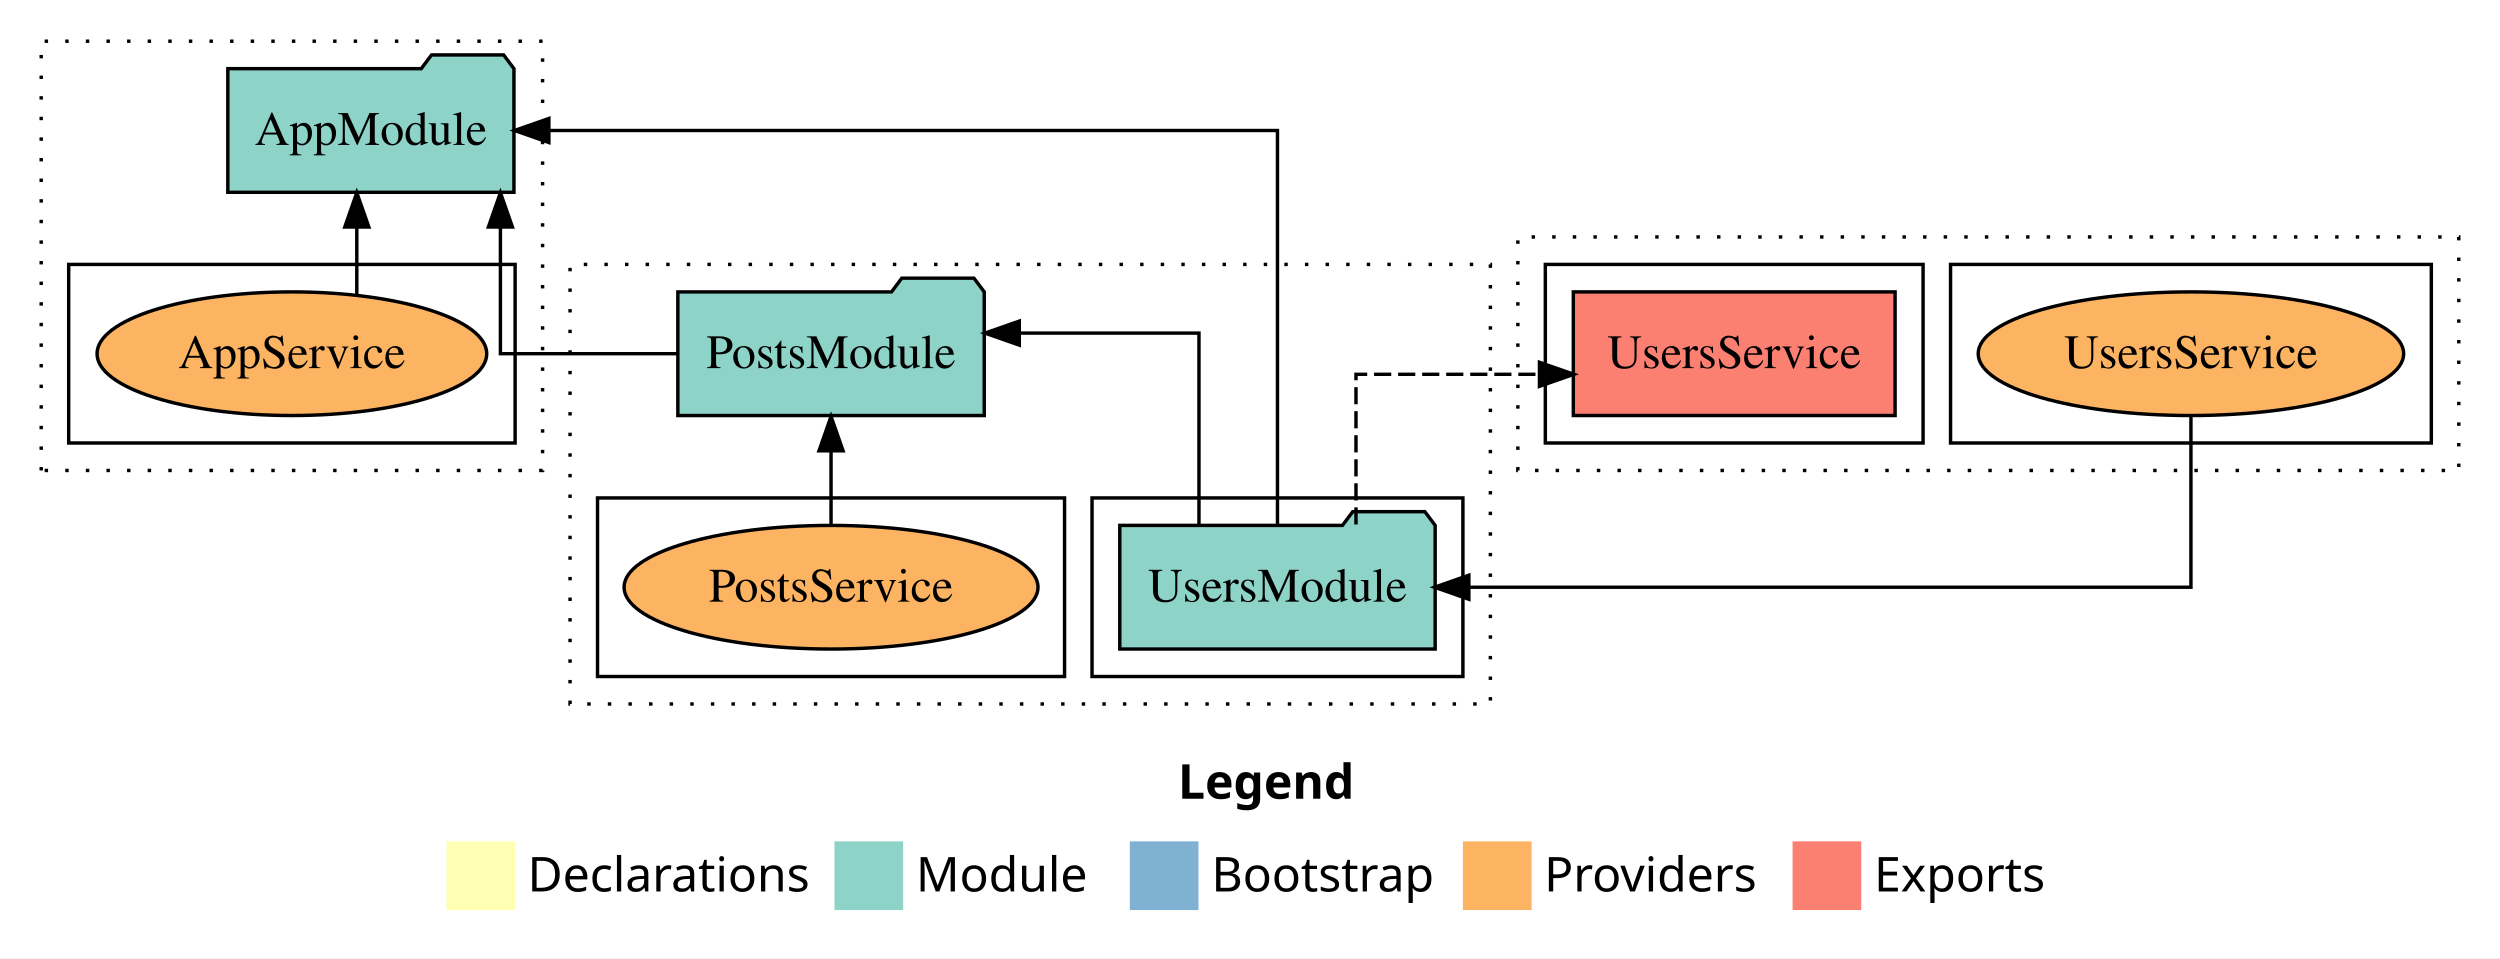
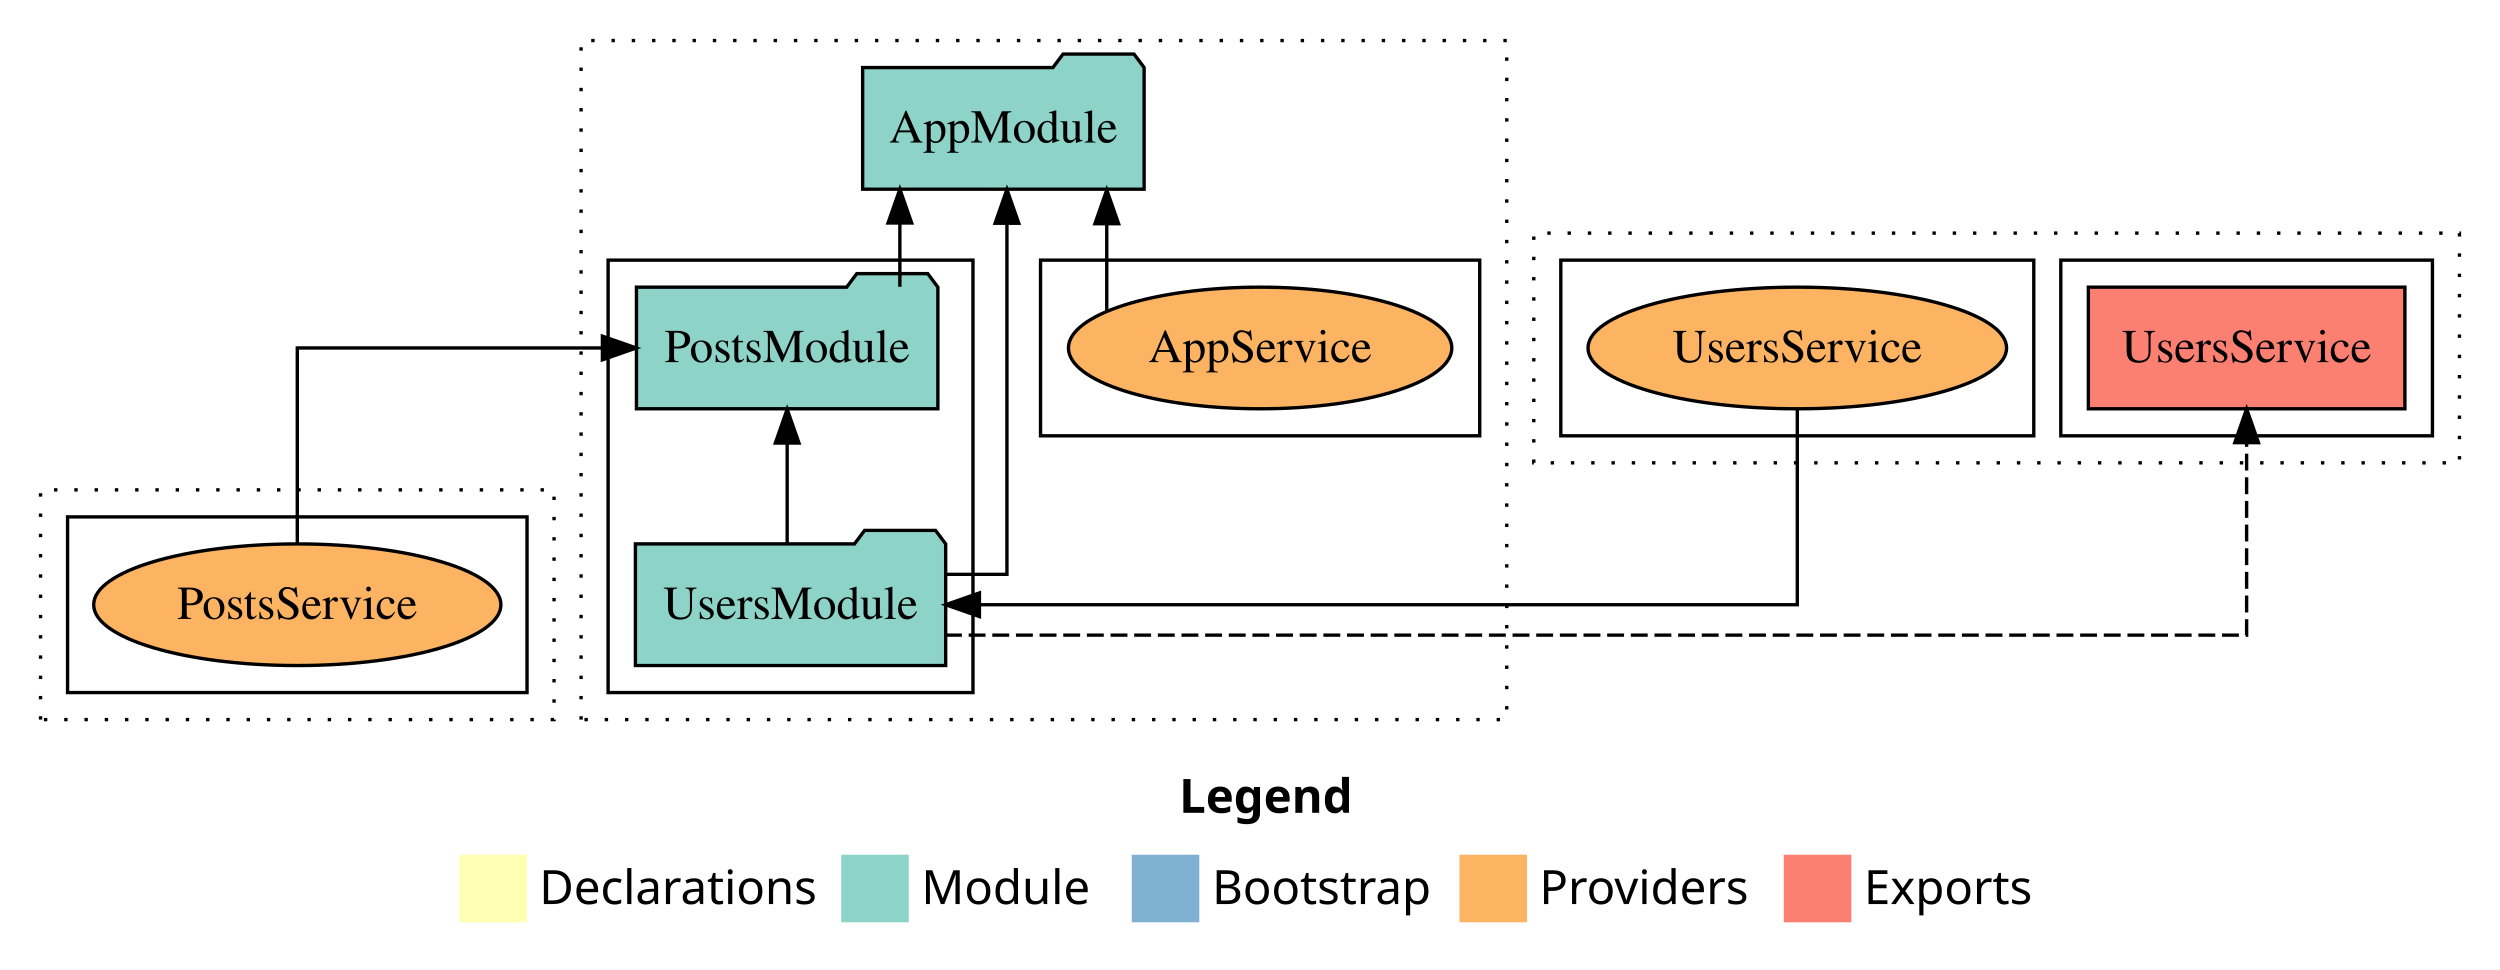
- <svg xmlns="http://www.w3.org/2000/svg" width="728pt" height="279pt" viewBox="0.00 0.00 728.00 279.00">
-   <g id="graph0" class="graph" transform="scale(1 1) rotate(0) translate(4 275)">
-     <polygon fill="white" stroke="transparent" points="-4,4 -4,-275 724,-275 724,4 -4,4" />
-     <text text-anchor="start" x="339.01" y="-42.4" font-family="Times-12" font-weight="bold" font-size="14.00">Legend</text>
-     <polygon fill="#ffffb3" stroke="transparent" points="126,-10 126,-30 146,-30 146,-10 126,-10" />
-     <text text-anchor="start" x="149.63" y="-15.4" font-family="Times-12" font-size="14.00">  Declarations</text>
-     <polygon fill="#8dd3c7" stroke="transparent" points="239,-10 239,-30 259,-30 259,-10 239,-10" />
-     <text text-anchor="start" x="262.73" y="-15.4" font-family="Times-12" font-size="14.00">  Module</text>
-     <polygon fill="#80b1d3" stroke="transparent" points="325,-10 325,-30 345,-30 345,-10 325,-10" />
-     <text text-anchor="start" x="348.78" y="-15.4" font-family="Times-12" font-size="14.00">  Bootstrap</text>
-     <polygon fill="#fdb462" stroke="transparent" points="422,-10 422,-30 442,-30 442,-10 422,-10" />
-     <text text-anchor="start" x="445.67" y="-15.4" font-family="Times-12" font-size="14.00">  Providers</text>
-     <polygon fill="#fb8072" stroke="transparent" points="518,-10 518,-30 538,-30 538,-10 518,-10" />
-     <text text-anchor="start" x="541.73" y="-15.4" font-family="Times-12" font-size="14.00">  Exports</text>
+ <svg xmlns="http://www.w3.org/2000/svg" width="740pt" height="287pt" viewBox="0.00 0.00 740.00 287.00">
+   <g id="graph0" class="graph" transform="scale(1 1) rotate(0) translate(4 283)">
+     <polygon fill="white" stroke="transparent" points="-4,4 -4,-283 736,-283 736,4 -4,4" />
+     <text text-anchor="start" x="345.01" y="-42.4" font-family="Times-12" font-weight="bold" font-size="14.00">Legend</text>
+     <polygon fill="#ffffb3" stroke="transparent" points="132,-10 132,-30 152,-30 152,-10 132,-10" />
+     <text text-anchor="start" x="155.63" y="-15.4" font-family="Times-12" font-size="14.00">  Declarations</text>
+     <polygon fill="#8dd3c7" stroke="transparent" points="245,-10 245,-30 265,-30 265,-10 245,-10" />
+     <text text-anchor="start" x="268.73" y="-15.4" font-family="Times-12" font-size="14.00">  Module</text>
+     <polygon fill="#80b1d3" stroke="transparent" points="331,-10 331,-30 351,-30 351,-10 331,-10" />
+     <text text-anchor="start" x="354.78" y="-15.4" font-family="Times-12" font-size="14.00">  Bootstrap</text>
+     <polygon fill="#fdb462" stroke="transparent" points="428,-10 428,-30 448,-30 448,-10 428,-10" />
+     <text text-anchor="start" x="451.67" y="-15.4" font-family="Times-12" font-size="14.00">  Providers</text>
+     <polygon fill="#fb8072" stroke="transparent" points="524,-10 524,-30 544,-30 544,-10 524,-10" />
+     <text text-anchor="start" x="547.73" y="-15.4" font-family="Times-12" font-size="14.00">  Exports</text>
+     <g id="clust1" class="cluster">
+       <polygon fill="none" stroke="black" stroke-dasharray="1,5" points="168,-70 168,-271 442,-271 442,-70 168,-70" />
+     </g>
+     <g id="clust6" class="cluster">
+       <polygon fill="none" stroke="black" points="304,-154 304,-206 434,-206 434,-154 304,-154" />
+     </g>
+     <g id="clust3" class="cluster">
+       <polygon fill="none" stroke="black" points="176,-78 176,-206 284,-206 284,-78 176,-78" />
+     </g>
+     <g id="clust13" class="cluster">
+       <polygon fill="none" stroke="black" stroke-dasharray="1,5" points="450,-146 450,-214 724,-214 724,-146 450,-146" />
+     </g>
+     <g id="clust16" class="cluster">
+       <polygon fill="none" stroke="black" points="606,-154 606,-206 716,-206 716,-154 606,-154" />
+     </g>
+     <g id="clust18" class="cluster">
+       <polygon fill="none" stroke="black" points="458,-154 458,-206 598,-206 598,-154 458,-154" />
+     </g>
    <g id="clust7" class="cluster">
-       <polygon fill="none" stroke="black" stroke-dasharray="1,5" points="162,-70 162,-198 430,-198 430,-70 162,-70" />
+       <polygon fill="none" stroke="black" stroke-dasharray="1,5" points="8,-70 8,-138 160,-138 160,-70 8,-70" />
    </g>
    <g id="clust12" class="cluster">
-       <polygon fill="none" stroke="black" points="170,-78 170,-130 306,-130 306,-78 170,-78" />
-     </g>
-     <g id="clust9" class="cluster">
-       <polygon fill="none" stroke="black" points="314,-78 314,-130 422,-130 422,-78 314,-78" />
-     </g>
-     <g id="clust13" class="cluster">
-       <polygon fill="none" stroke="black" stroke-dasharray="1,5" points="438,-138 438,-206 712,-206 712,-138 438,-138" />
-     </g>
-     <g id="clust18" class="cluster">
-       <polygon fill="none" stroke="black" points="564,-146 564,-198 704,-198 704,-146 564,-146" />
-     </g>
-     <g id="clust16" class="cluster">
-       <polygon fill="none" stroke="black" points="446,-146 446,-198 556,-198 556,-146 446,-146" />
-     </g>
-     <g id="clust1" class="cluster">
-       <polygon fill="none" stroke="black" stroke-dasharray="1,5" points="8,-138 8,-263 154,-263 154,-138 8,-138" />
-     </g>
-     <g id="clust6" class="cluster">
-       <polygon fill="none" stroke="black" points="16,-146 16,-198 146,-198 146,-146 16,-146" />
+       <polygon fill="none" stroke="black" points="16,-78 16,-130 152,-130 152,-78 16,-78" />
    </g>
    <g id="node1" class="node">
-       <polygon fill="#8dd3c7" stroke="black" points="282.61,-190 279.61,-194 258.61,-194 255.61,-190 193.39,-190 193.39,-154 282.61,-154 282.61,-190" />
-       <text text-anchor="middle" x="238" y="-167.8" font-family="Times,serif" font-size="14.00">PostsModule</text>
+       <polygon fill="#8dd3c7" stroke="black" points="273.61,-198 270.61,-202 249.61,-202 246.61,-198 184.39,-198 184.39,-162 273.61,-162 273.61,-198" />
+       <text text-anchor="middle" x="229" y="-175.8" font-family="Times,serif" font-size="14.00">PostsModule</text>
    </g>
    <g id="node3" class="node">
-       <polygon fill="#8dd3c7" stroke="black" points="145.66,-255 142.66,-259 121.66,-259 118.66,-255 62.34,-255 62.34,-219 145.66,-219 145.66,-255" />
-       <text text-anchor="middle" x="104" y="-232.8" font-family="Times,serif" font-size="14.00">AppModule</text>
+       <polygon fill="#8dd3c7" stroke="black" points="334.66,-263 331.66,-267 310.66,-267 307.66,-263 251.34,-263 251.34,-227 334.66,-227 334.66,-263" />
+       <text text-anchor="middle" x="293" y="-240.8" font-family="Times,serif" font-size="14.00">AppModule</text>
    </g>
    <g id="edge1" class="edge">
-       <path fill="none" stroke="black" d="M193.24,-172C168.1,-172 141.72,-172 141.72,-172 141.72,-172 141.72,-208.89 141.72,-208.89" />
-       <polygon fill="black" stroke="black" points="138.22,-208.89 141.72,-218.89 145.22,-208.89 138.22,-208.89" />
+       <path fill="none" stroke="black" d="M262.36,-198.11C262.36,-198.11 262.36,-216.99 262.36,-216.99" />
+       <polygon fill="black" stroke="black" points="258.86,-216.99 262.36,-226.99 265.86,-216.99 258.86,-216.99" />
    </g>
    <g id="node2" class="node">
-       <polygon fill="#8dd3c7" stroke="black" points="413.92,-122 410.92,-126 389.92,-126 386.92,-122 322.08,-122 322.08,-86 413.92,-86 413.92,-122" />
-       <text text-anchor="middle" x="368" y="-99.8" font-family="Times,serif" font-size="14.00">UsersModule</text>
+       <polygon fill="#8dd3c7" stroke="black" points="275.92,-122 272.92,-126 251.92,-126 248.92,-122 184.08,-122 184.08,-86 275.92,-86 275.92,-122" />
+       <text text-anchor="middle" x="230" y="-99.8" font-family="Times,serif" font-size="14.00">UsersModule</text>
    </g>
    <g id="edge4" class="edge">
-       <path fill="none" stroke="black" d="M345.14,-122.29C345.14,-144.21 345.14,-178 345.14,-178 345.14,-178 292.82,-178 292.82,-178" />
-       <polygon fill="black" stroke="black" points="292.82,-174.5 282.82,-178 292.82,-181.5 292.82,-174.5" />
+       <path fill="none" stroke="black" d="M229,-122.01C229,-122.01 229,-151.85 229,-151.85" />
+       <polygon fill="black" stroke="black" points="225.5,-151.85 229,-161.85 232.5,-151.85 225.5,-151.85" />
    </g>
    <g id="edge2" class="edge">
-       <path fill="none" stroke="black" d="M368,-122.21C368,-158.64 368,-237 368,-237 368,-237 155.83,-237 155.83,-237" />
-       <polygon fill="black" stroke="black" points="155.83,-233.5 145.83,-237 155.83,-240.5 155.83,-233.5" />
+       <path fill="none" stroke="black" d="M275.86,-113C286.13,-113 294.05,-113 294.05,-113 294.05,-113 294.05,-216.92 294.05,-216.92" />
+       <polygon fill="black" stroke="black" points="290.55,-216.92 294.05,-226.92 297.55,-216.92 290.55,-216.92" />
    </g>
    <g id="node6" class="node">
-       <polygon fill="#fb8072" stroke="black" points="547.85,-190 454.15,-190 454.15,-154 547.85,-154 547.85,-190" />
-       <text text-anchor="middle" x="501" y="-167.8" font-family="Times,serif" font-size="14.00">UsersService </text>
+       <polygon fill="#fb8072" stroke="black" points="707.85,-198 614.15,-198 614.15,-162 707.85,-162 707.85,-198" />
+       <text text-anchor="middle" x="661" y="-175.8" font-family="Times,serif" font-size="14.00">UsersService </text>
    </g>
    <g id="edge6" class="edge">
-       <path fill="none" stroke="black" stroke-dasharray="5,2" d="M390.86,-122.27C390.86,-140.56 390.86,-166 390.86,-166 390.86,-166 444.29,-166 444.29,-166" />
-       <polygon fill="black" stroke="black" points="444.29,-169.5 454.29,-166 444.29,-162.5 444.29,-169.5" />
+       <path fill="none" stroke="black" stroke-dasharray="5,2" d="M275.72,-95C386.64,-95 661,-95 661,-95 661,-95 661,-151.97 661,-151.97" />
+       <polygon fill="black" stroke="black" points="657.5,-151.97 661,-161.97 664.5,-151.97 657.5,-151.97" />
    </g>
    <g id="node4" class="node">
-       <ellipse fill="#fdb462" stroke="black" cx="81" cy="-172" rx="56.74" ry="18" />
-       <text text-anchor="middle" x="81" y="-167.8" font-family="Times,serif" font-size="14.00">AppService</text>
+       <ellipse fill="#fdb462" stroke="black" cx="369" cy="-180" rx="56.74" ry="18" />
+       <text text-anchor="middle" x="369" y="-175.8" font-family="Times,serif" font-size="14.00">AppService</text>
    </g>
    <g id="edge3" class="edge">
-       <path fill="none" stroke="black" d="M99.9,-189.08C99.9,-189.08 99.9,-208.9 99.9,-208.9" />
-       <polygon fill="black" stroke="black" points="96.4,-208.9 99.9,-218.9 103.4,-208.9 96.4,-208.9" />
+       <path fill="none" stroke="black" d="M323.6,-191.03C323.6,-191.03 323.6,-216.78 323.6,-216.78" />
+       <polygon fill="black" stroke="black" points="320.1,-216.78 323.6,-226.78 327.1,-216.78 320.1,-216.78" />
    </g>
    <g id="node5" class="node">
-       <ellipse fill="#fdb462" stroke="black" cx="238" cy="-104" rx="60.27" ry="18" />
-       <text text-anchor="middle" x="238" y="-99.8" font-family="Times,serif" font-size="14.00">PostsService</text>
+       <ellipse fill="#fdb462" stroke="black" cx="84" cy="-104" rx="60.27" ry="18" />
+       <text text-anchor="middle" x="84" y="-99.8" font-family="Times,serif" font-size="14.00">PostsService</text>
    </g>
    <g id="edge5" class="edge">
-       <path fill="none" stroke="black" d="M238,-122.22C238,-122.22 238,-143.73 238,-143.73" />
-       <polygon fill="black" stroke="black" points="234.5,-143.73 238,-153.73 241.5,-143.73 234.5,-143.73" />
+       <path fill="none" stroke="black" d="M84,-122.01C84,-144.49 84,-180 84,-180 84,-180 174.31,-180 174.31,-180" />
+       <polygon fill="black" stroke="black" points="174.31,-183.5 184.31,-180 174.31,-176.5 174.31,-183.5" />
    </g>
    <g id="node7" class="node">
-       <ellipse fill="#fdb462" stroke="black" cx="634" cy="-172" rx="61.95" ry="18" />
-       <text text-anchor="middle" x="634" y="-167.8" font-family="Times,serif" font-size="14.00">UsersService</text>
+       <ellipse fill="#fdb462" stroke="black" cx="528" cy="-180" rx="61.95" ry="18" />
+       <text text-anchor="middle" x="528" y="-175.8" font-family="Times,serif" font-size="14.00">UsersService</text>
    </g>
    <g id="edge7" class="edge">
-       <path fill="none" stroke="black" d="M634,-153.78C634,-133.63 634,-104 634,-104 634,-104 423.73,-104 423.73,-104" />
-       <polygon fill="black" stroke="black" points="423.73,-100.5 413.73,-104 423.73,-107.5 423.73,-100.5" />
+       <path fill="none" stroke="black" d="M528,-161.99C528,-139.51 528,-104 528,-104 528,-104 285.91,-104 285.91,-104" />
+       <polygon fill="black" stroke="black" points="285.91,-100.5 275.91,-104 285.91,-107.5 285.91,-100.5" />
    </g>
  </g>
</svg>
